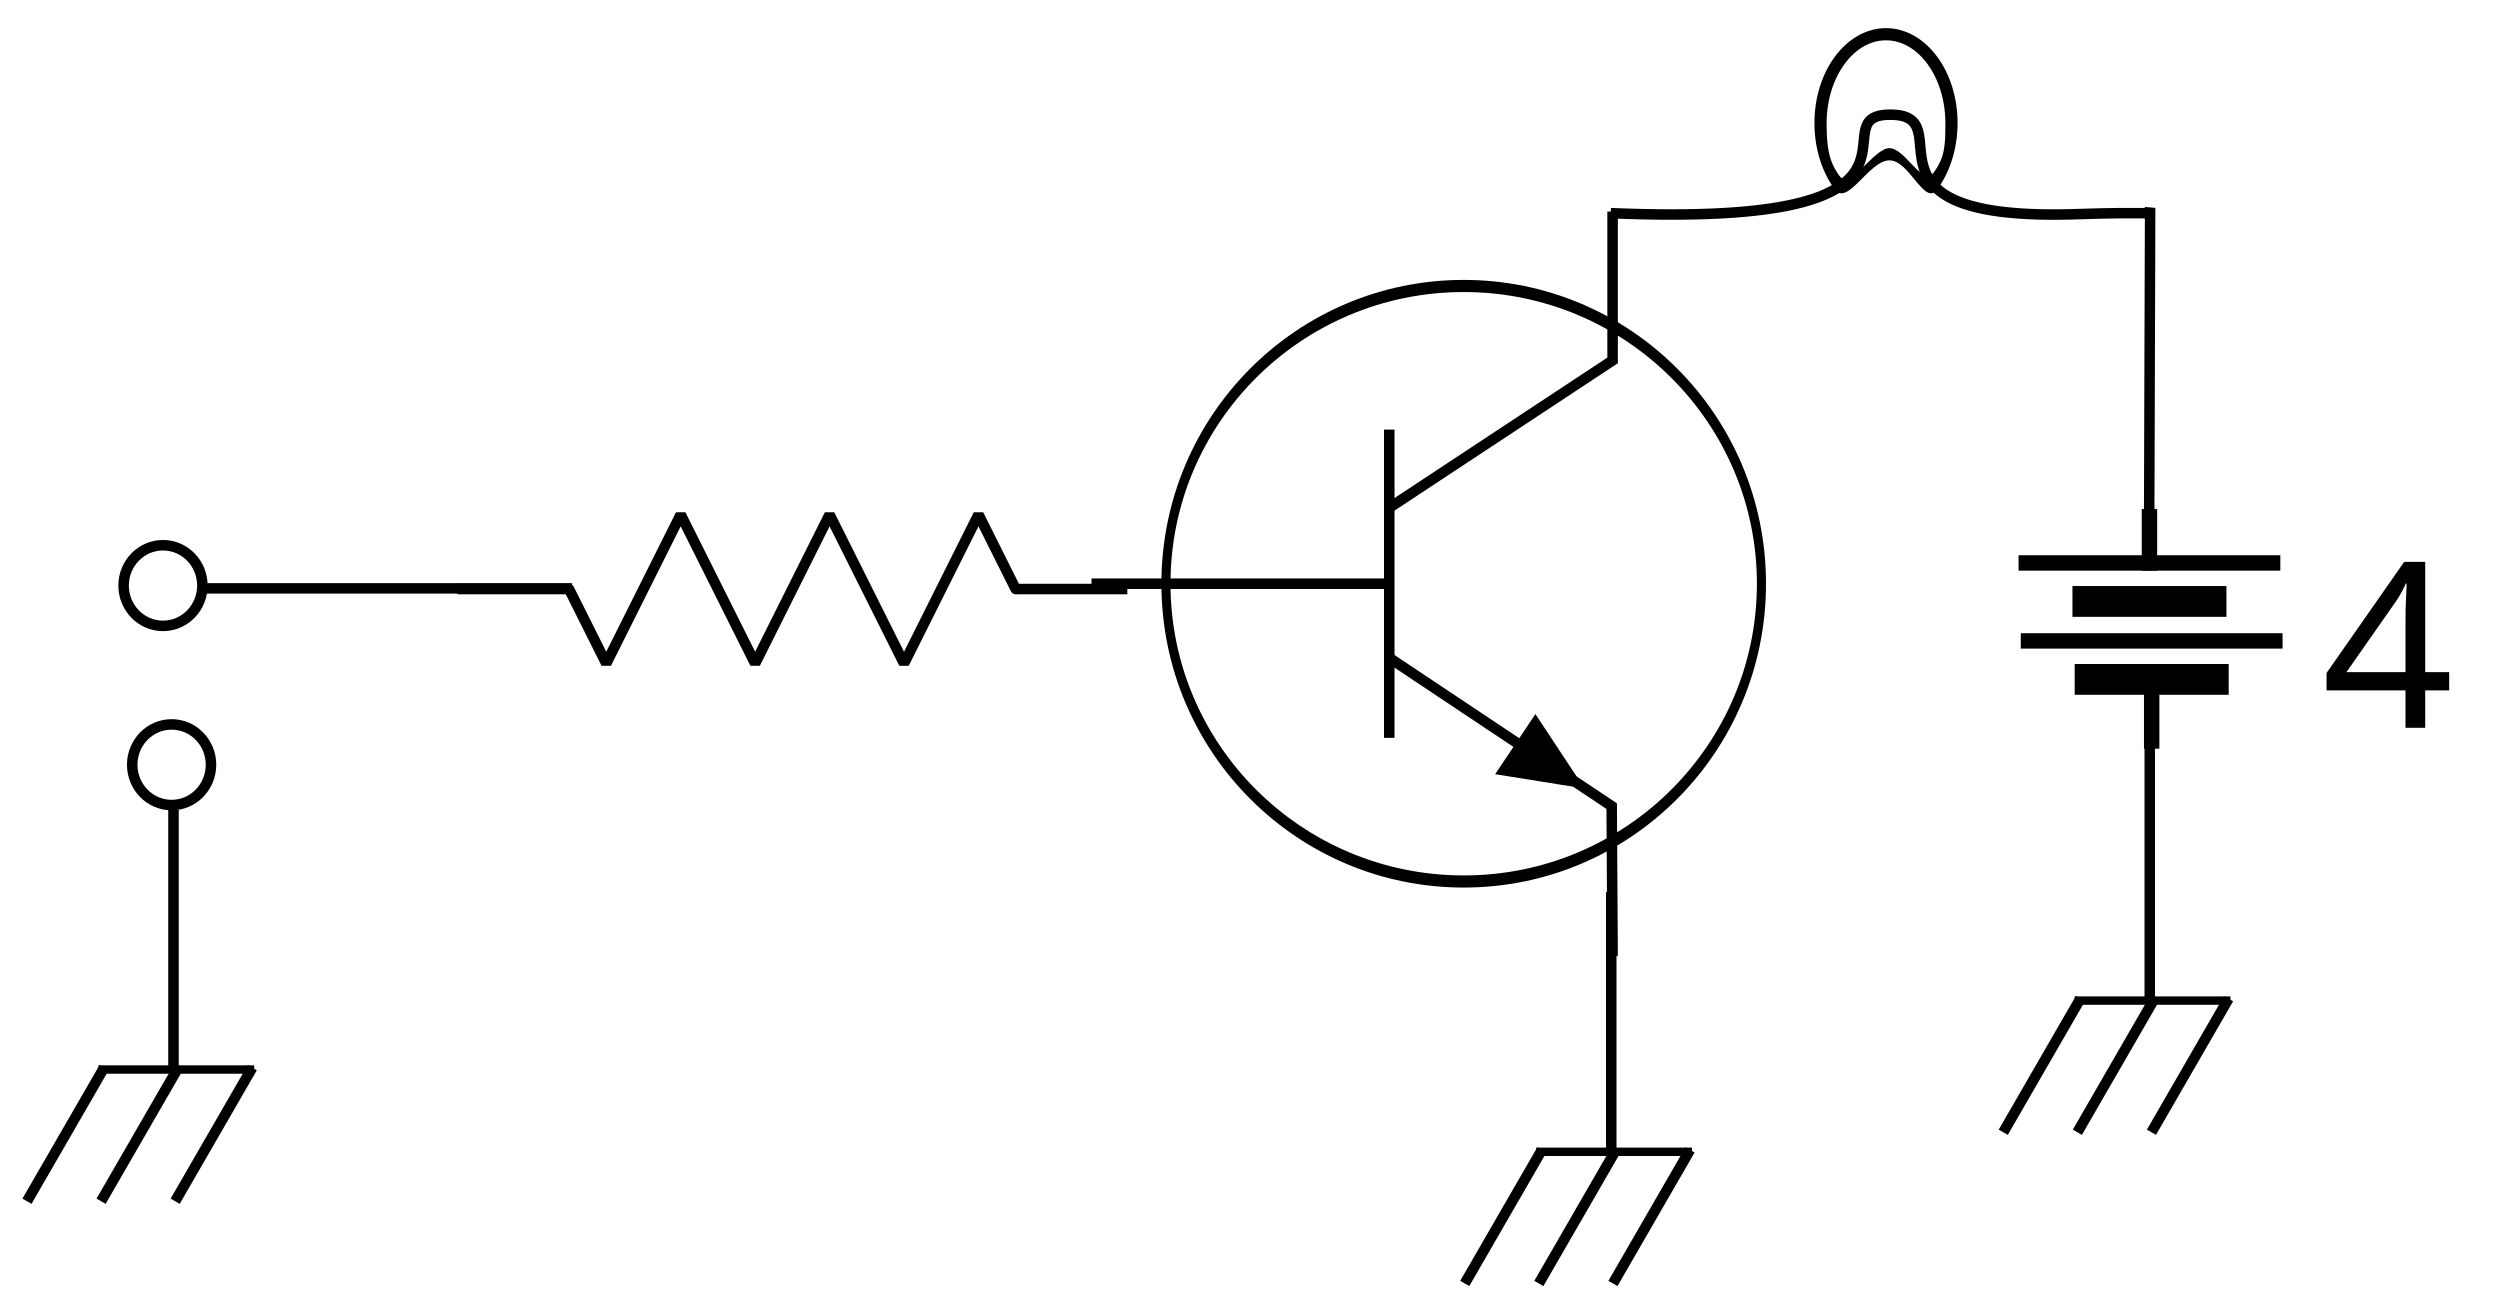
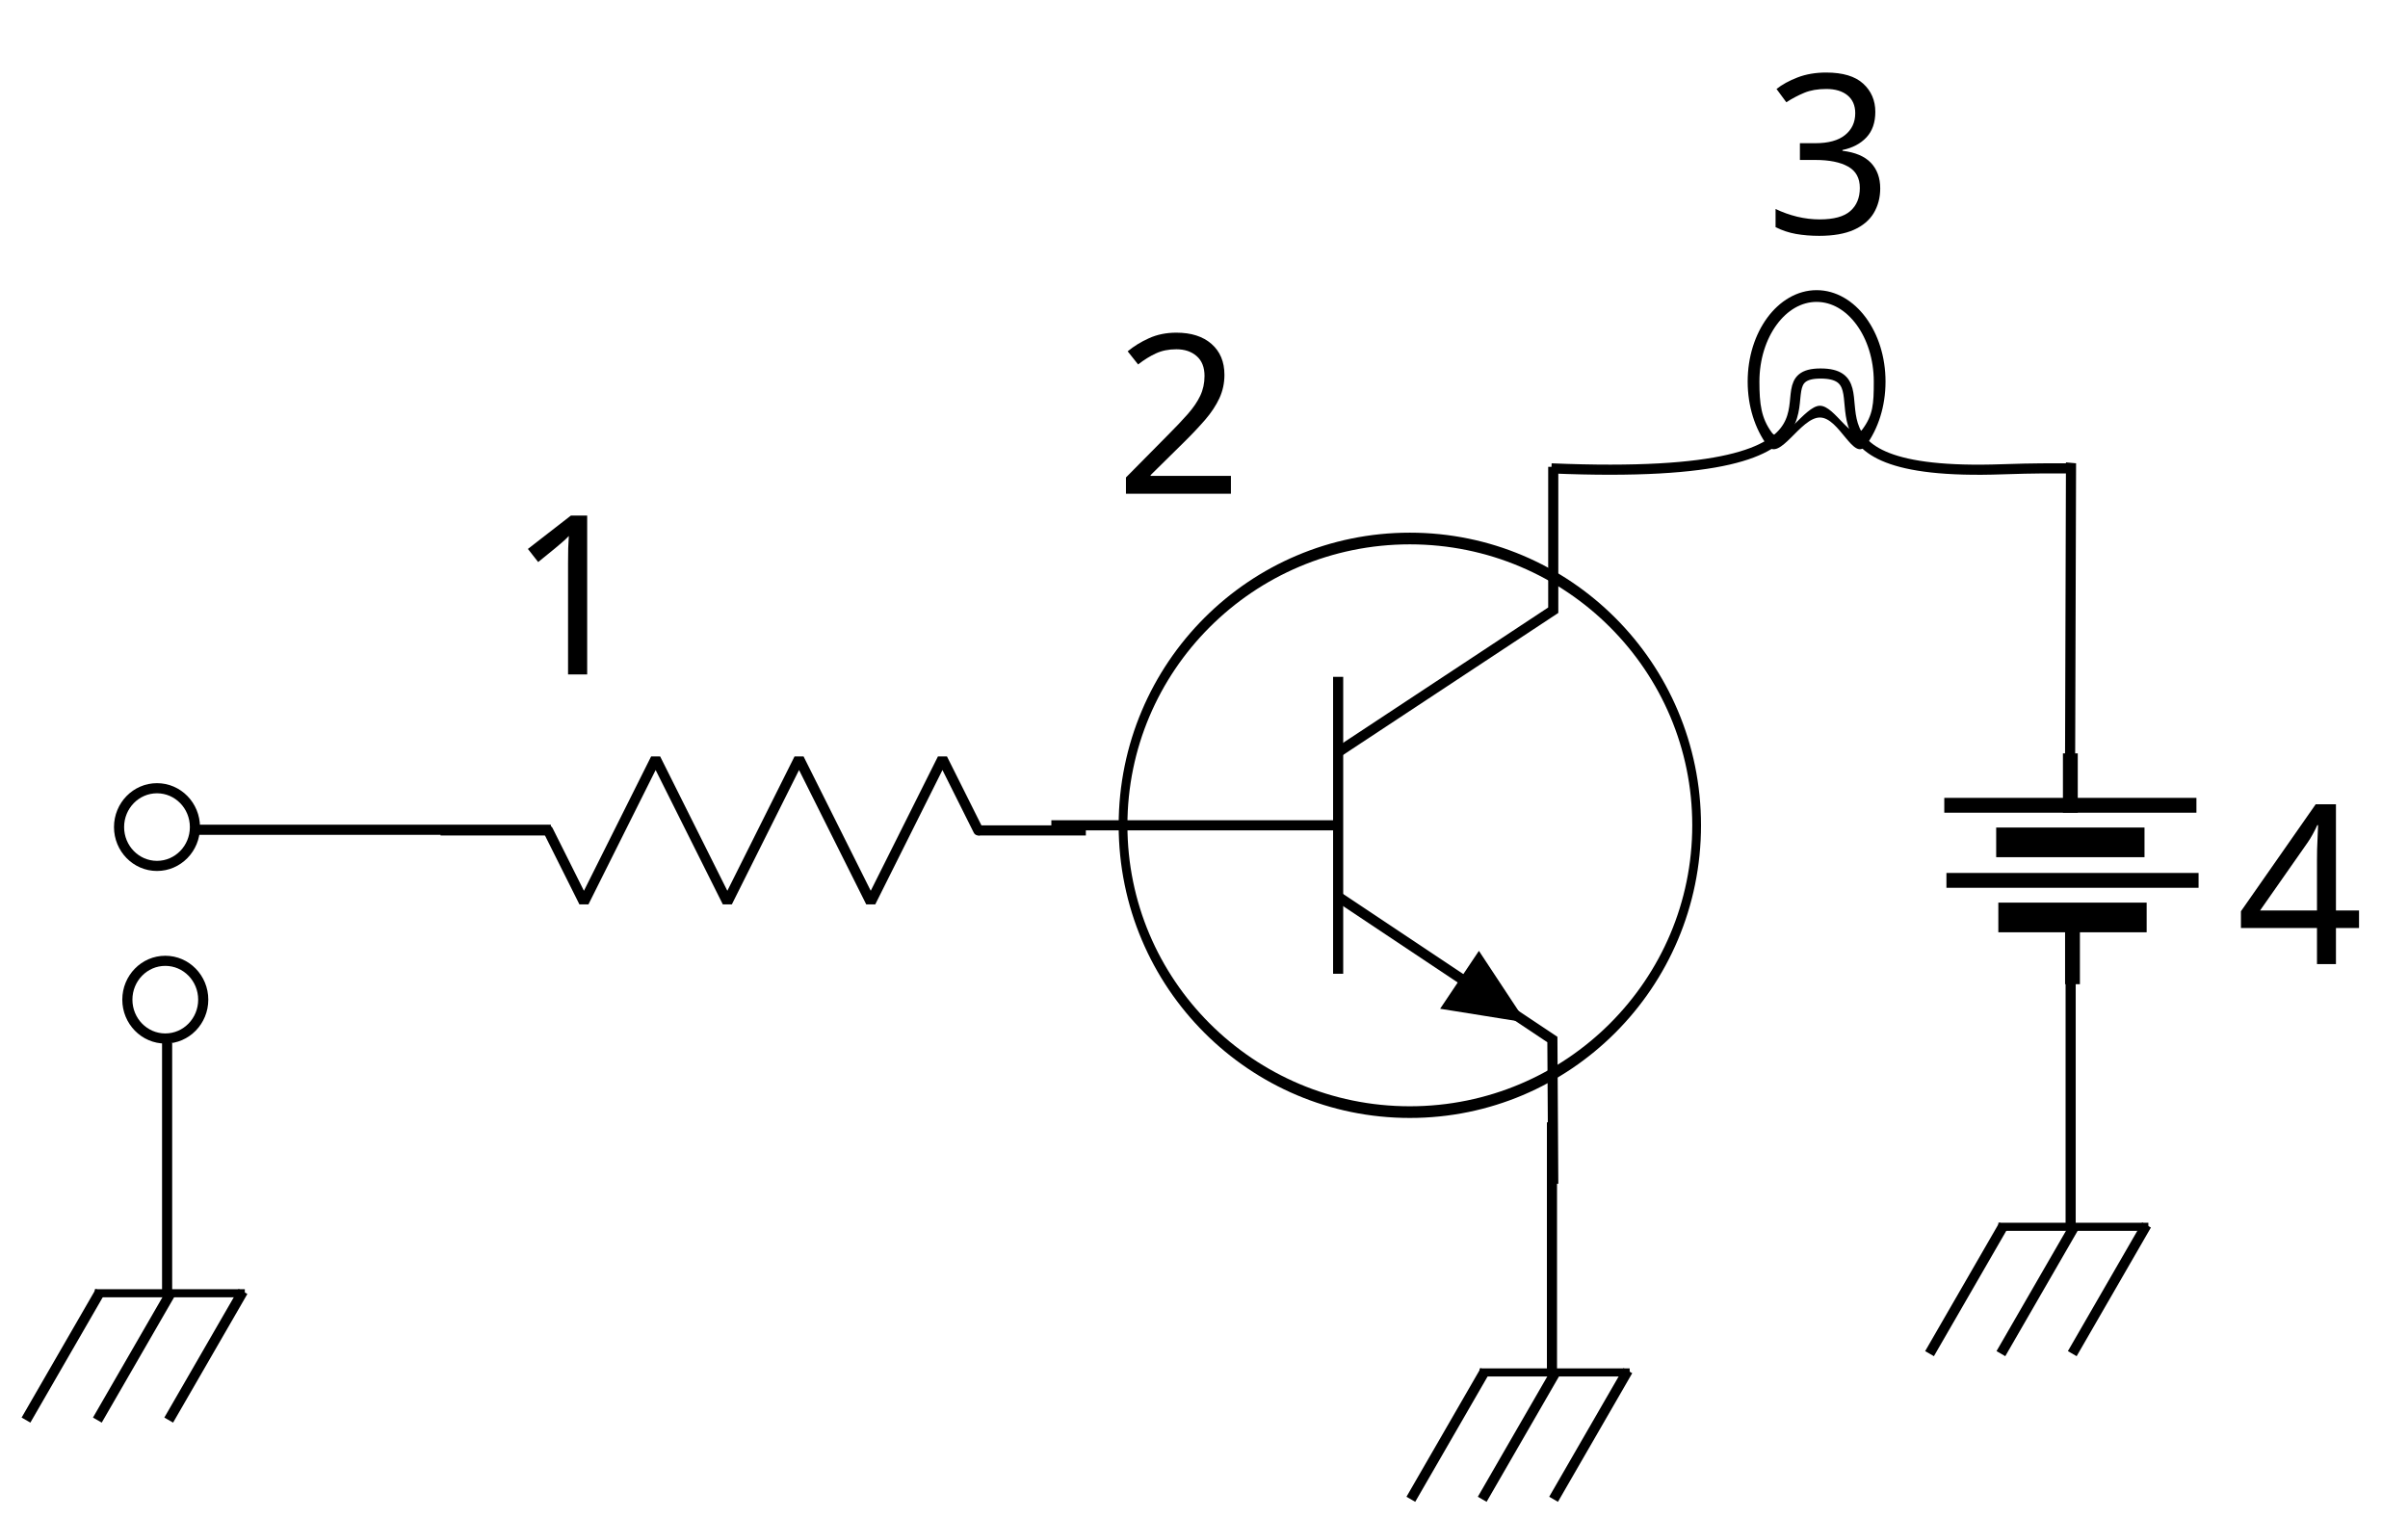
- <svg xmlns="http://www.w3.org/2000/svg" width="238" height="124" id="svg5081" version="1.1">
+ <svg xmlns="http://www.w3.org/2000/svg" width="238" height="150" id="svg5081" version="1.1">
  <defs id="defs5083" />
-   <g id="layer1" transform="translate(0,-928.3622)">
+   <g id="layer1" transform="translate(0,-902.3622)">
    <path style="fill:none;stroke:#000000;stroke-width:1;stroke-linecap:butt;stroke-linejoin:miter;stroke-miterlimit:4;stroke-opacity:1;stroke-dasharray:none" d="m 16.517,1005.463 c 0,24.797 0,24.797 0,24.797" id="path3846" />
    <g id="g3877" transform="translate(-66.34058,744.2496)">
      <path id="path3850" d="m 75.712,285.934 c 14.826,0 14.826,0 14.826,0" style="fill:none;stroke:#000000;stroke-width:0.799px;stroke-linecap:butt;stroke-linejoin:miter;stroke-opacity:1" />
      <path id="path3852" d="m 76.25,285.755 c -7.341,12.715 -7.341,12.715 -7.341,12.715" style="fill:none;stroke:#000000;stroke-width:1px;stroke-linecap:butt;stroke-linejoin:miter;stroke-opacity:1" />
      <path style="fill:none;stroke:#000000;stroke-width:1px;stroke-linecap:butt;stroke-linejoin:miter;stroke-opacity:1" d="m 90.357,285.755 c -7.341,12.715 -7.341,12.715 -7.341,12.715" id="path3854" />
      <path id="path3856" d="m 83.304,285.755 c -7.341,12.715 -7.341,12.715 -7.341,12.715" style="fill:none;stroke:#000000;stroke-width:1px;stroke-linecap:butt;stroke-linejoin:miter;stroke-opacity:1" />
    </g>
-     <path style="fill:none;stroke:#000000;stroke-width:1;stroke-linecap:round;stroke-linejoin:miter;stroke-miterlimit:4;stroke-opacity:1;stroke-dasharray:none;stroke-dashoffset:0" id="path3895" d="m 90.714,233.166 a 3.75,3.839 0 1 1 -7.5,0 3.75,3.839 0 1 1 7.5,0 z" transform="translate(-70.62629,767.9996)" />
-     <path style="fill:none;stroke:#000000;stroke-width:1;stroke-linecap:round;stroke-linejoin:miter;stroke-miterlimit:4;stroke-opacity:1;stroke-dasharray:none;stroke-dashoffset:0" id="path4667" d="m 90.714,233.166 a 3.75,3.839 0 1 1 -7.5,0 3.75,3.839 0 1 1 7.5,0 z" transform="translate(-71.44704,750.9416)" />
+     <path style="fill:none;stroke:#000000;stroke-width:1;stroke-linecap:round;stroke-linejoin:miter;stroke-miterlimit:4;stroke-opacity:1;stroke-dasharray:none;stroke-dashoffset:0" id="path3895" d="m 90.714,233.166 c 0,2.12 -1.679,3.839 -3.75,3.839 -2.071,0 -3.75,-1.719 -3.75,-3.839 0,-2.12 1.679,-3.839 3.75,-3.839 2.071,0 3.75,1.719 3.75,3.839 z" transform="translate(-70.62629,767.9996)" />
+     <path style="fill:none;stroke:#000000;stroke-width:1;stroke-linecap:round;stroke-linejoin:miter;stroke-miterlimit:4;stroke-opacity:1;stroke-dasharray:none;stroke-dashoffset:0" id="path4667" d="m 90.714,233.166 c 0,2.12 -1.679,3.839 -3.75,3.839 -2.071,0 -3.75,-1.719 -3.75,-3.839 0,-2.12 1.679,-3.839 3.75,-3.839 2.071,0 3.75,1.719 3.75,3.839 z" transform="translate(-71.44704,750.9416)" />
    <path style="fill:none;stroke:#000000;stroke-width:1px;stroke-linecap:butt;stroke-linejoin:miter;stroke-opacity:1" d="m 19.267,984.375 c 35,0 35.179,0 35.179,0" id="path4669" />
    <g id="g4701" transform="translate(-81.1747,749.3976)">
      <path id="path3938" d="m 124.717,235.041 10.63,0" style="fill:none;stroke:#000000;stroke-width:1;stroke-linecap:butt;stroke-linejoin:miter;stroke-miterlimit:4;stroke-opacity:1;stroke-dasharray:none;display:inline" />
      <path id="path3940" d="m 177.867,235.041 10.63,2e-5" style="fill:none;stroke:#000000;stroke-width:1;stroke-linecap:butt;stroke-linejoin:miter;stroke-miterlimit:4;stroke-opacity:1;stroke-dasharray:none;display:inline" />
      <path id="path3970" d="m 177.867,235.041 -3.543,-7.087 -7.087,14.173 -7.087,-14.173 -7.087,14.173 -7.087,-14.173 -7.087,14.173 -3.543,-7.087" style="fill:none;stroke:#000000;stroke-width:1;stroke-linecap:round;stroke-linejoin:bevel;stroke-miterlimit:4;stroke-opacity:1;stroke-dasharray:none" />
    </g>
    <g id="g4764" transform="translate(27.58799,815.8568)">
-       <path transform="matrix(-2,0,0,-2.66666,955.0642,437.0524)" d="m 435.827,100.866 a 14.173,10.63 0 1 1 -28.346,0 14.173,10.63 0 1 1 28.346,0 z" id="path5124" style="color:#000000;fill:none;stroke:#000000;stroke-width:0.433;stroke-linecap:square;stroke-linejoin:miter;stroke-miterlimit:4;stroke-opacity:1;stroke-dasharray:none;stroke-dashoffset:0;marker:none;visibility:visible;display:inline;overflow:visible" />
+       <path transform="matrix(-2,0,0,-2.66666,955.0642,437.0524)" d="m 435.827,100.866 c 0,5.871 -6.346,10.63 -14.173,10.63 -7.828,0 -14.173,-4.759 -14.173,-10.63 0,-5.871 6.346,-10.63 14.173,-10.63 7.828,0 14.173,4.759 14.173,10.63 z" id="path5124" style="color:#000000;fill:none;stroke:#000000;stroke-width:0.433;stroke-linecap:square;stroke-linejoin:miter;stroke-miterlimit:4;stroke-opacity:1;stroke-dasharray:none;stroke-dashoffset:0;marker:none;visibility:visible;display:inline;overflow:visible" />
      <path id="path5126" d="m 104.671,168.076 -28.346,0" style="fill:none;stroke:#000000;stroke-width:1;stroke-linecap:butt;stroke-linejoin:miter;stroke-miterlimit:4;stroke-opacity:1;stroke-dasharray:none;display:inline" />
      <path id="path5128" d="m 104.671,153.903 0,28.346" style="fill:none;stroke:#000000;stroke-width:1;stroke-linecap:square;stroke-linejoin:miter;stroke-miterlimit:4;stroke-opacity:1;stroke-dasharray:none;display:inline" />
      <path id="path5130" d="m 125.931,203.51 -0.086,-14.26 -21.26,-14.173" style="fill:none;stroke:#000000;stroke-width:1;stroke-linecap:butt;stroke-linejoin:miter;stroke-miterlimit:4;stroke-opacity:1;stroke-dasharray:none;display:inline" />
      <path id="path5132" d="m 104.585,160.903 21.346,-14.087 0,-14.173" style="fill:none;stroke:#000000;stroke-width:1;stroke-linecap:butt;stroke-linejoin:miter;stroke-miterlimit:4;stroke-opacity:1;stroke-dasharray:none;display:inline" />
      <path id="path5134" d="m 115.601,185.838 2.98,-4.45 3.635,5.509 -6.615,-1.059 z" style="color:#000000;fill:#000000;fill-opacity:1;fill-rule:nonzero;stroke:#000000;stroke-width:1;stroke-linecap:square;stroke-linejoin:miter;stroke-miterlimit:4;stroke-opacity:1;stroke-dasharray:none;stroke-dashoffset:0;marker:none;visibility:visible;display:inline;overflow:visible" />
    </g>
    <path id="path4772" d="m 153.392,1013.292 c 0,24.797 0,24.797 0,24.797" style="fill:none;stroke:#000000;stroke-width:1;stroke-linecap:butt;stroke-linejoin:miter;stroke-miterlimit:4;stroke-opacity:1;stroke-dasharray:none" />
    <g transform="translate(70.53509,752.0783)" id="g4774">
      <path style="fill:none;stroke:#000000;stroke-width:0.799px;stroke-linecap:butt;stroke-linejoin:miter;stroke-opacity:1" d="m 75.712,285.934 c 14.826,0 14.826,0 14.826,0" id="path4776" />
      <path style="fill:none;stroke:#000000;stroke-width:1px;stroke-linecap:butt;stroke-linejoin:miter;stroke-opacity:1" d="m 76.25,285.755 c -7.341,12.715 -7.341,12.715 -7.341,12.715" id="path4778" />
      <path id="path4780" d="m 90.357,285.755 c -7.341,12.715 -7.341,12.715 -7.341,12.715" style="fill:none;stroke:#000000;stroke-width:1px;stroke-linecap:butt;stroke-linejoin:miter;stroke-opacity:1" />
      <path style="fill:none;stroke:#000000;stroke-width:1px;stroke-linecap:butt;stroke-linejoin:miter;stroke-opacity:1" d="m 83.304,285.755 c -7.341,12.715 -7.341,12.715 -7.341,12.715" id="path4782" />
    </g>
    <g id="g4966" transform="translate(92.47745,662.4938)">
      <path id="path1315" d="m 124.09,326.882 -23.455,0" style="fill:none;stroke:#000000;stroke-width:1.466;stroke-linecap:square;stroke-linejoin:miter;stroke-miterlimit:4;stroke-opacity:1;stroke-dasharray:none" />
      <path id="path1317" d="m 118.226,330.547 -11.728,0" style="fill:none;stroke:#000000;stroke-width:2.932;stroke-linecap:square;stroke-linejoin:miter;stroke-miterlimit:4;stroke-opacity:1;stroke-dasharray:none" />
      <path id="path2222" d="m 112.362,330.547 0,5.864" style="fill:none;stroke:#000000;stroke-width:1.466;stroke-linecap:square;stroke-linejoin:miter;stroke-miterlimit:4;stroke-opacity:1;stroke-dasharray:none" />
      <path style="fill:none;stroke:#000000;stroke-width:1.466;stroke-linecap:square;stroke-linejoin:miter;stroke-miterlimit:4;stroke-opacity:1;stroke-dasharray:none" d="m 123.878,319.461 -23.455,0" id="path4938" />
      <path style="fill:none;stroke:#000000;stroke-width:2.932;stroke-linecap:square;stroke-linejoin:miter;stroke-miterlimit:4;stroke-opacity:1;stroke-dasharray:none" d="m 118.014,323.125 -11.728,0" id="path4940" />
      <path style="fill:none;stroke:#000000;stroke-width:1.466;stroke-linecap:butt;stroke-linejoin:miter;stroke-miterlimit:4;stroke-opacity:1;stroke-dasharray:none" d="m 112.15,314.33 0,5.864" id="path4942" />
    </g>
    <path style="fill:none;stroke:#000000;stroke-width:1;stroke-linecap:butt;stroke-linejoin:miter;stroke-miterlimit:4;stroke-opacity:1;stroke-dasharray:none" d="m 204.657,998.897 c 0,24.797 0,24.797 0,24.797" id="path4974" />
    <g id="g4976" transform="translate(121.8003,737.6836)">
      <path id="path4978" d="m 75.712,285.934 c 14.826,0 14.826,0 14.826,0" style="fill:none;stroke:#000000;stroke-width:0.799px;stroke-linecap:butt;stroke-linejoin:miter;stroke-opacity:1" />
      <path id="path4980" d="m 76.25,285.755 c -7.341,12.715 -7.341,12.715 -7.341,12.715" style="fill:none;stroke:#000000;stroke-width:1px;stroke-linecap:butt;stroke-linejoin:miter;stroke-opacity:1" />
      <path style="fill:none;stroke:#000000;stroke-width:1px;stroke-linecap:butt;stroke-linejoin:miter;stroke-opacity:1" d="m 90.357,285.755 c -7.341,12.715 -7.341,12.715 -7.341,12.715" id="path4982" />
      <path id="path4984" d="m 83.304,285.755 c -7.341,12.715 -7.341,12.715 -7.341,12.715" style="fill:none;stroke:#000000;stroke-width:1px;stroke-linecap:butt;stroke-linejoin:miter;stroke-opacity:1" />
    </g>
    <path style="fill:none;stroke:#000000;stroke-width:1px;stroke-linecap:butt;stroke-linejoin:miter;stroke-opacity:1" d="m 153.339,948.655 c 34.066,1.429 19.393,-9.375 26.602,-9.375 7.209,0 -4.681,10.268 17.987,9.464 3.202,-0.114 5.074,-0.089 5.875,-0.089 0.801,0 0.801,0 0.801,0 l 0.089,-0.505 -0.089,28.789" id="path4986" />
-     <flowRoot transform="translate(-74.19772,748.3568)" xml:space="preserve" id="flowRoot4988" style="font-size:22px;font-style:normal;font-variant:normal;font-weight:normal;font-stretch:normal;line-height:125%;letter-spacing:0px;word-spacing:0px;fill:#000000;fill-opacity:1;stroke:none;font-family:Garuda;-inkscape-font-specification:Garuda">
-       <flowRegion id="flowRegion4990">
-         <rect id="rect4992" width="24.244" height="32.325" x="135.36" y="200.551" />
-       </flowRegion>
-       <flowPara id="flowPara4994">1</flowPara>
-     </flowRoot>
-     <flowRoot transform="translate(-74.19772,748.3568)" xml:space="preserve" id="flowRoot4996" style="font-size:22px;font-style:normal;font-variant:normal;font-weight:normal;font-stretch:normal;line-height:125%;letter-spacing:0px;word-spacing:0px;fill:#000000;fill-opacity:1;stroke:none;font-family:Garuda;-inkscape-font-specification:Garuda">
-       <flowRegion id="flowRegion4998">
-         <rect id="rect5000" width="27.779" height="28.789" x="192.687" y="188.934" />
-       </flowRegion>
-       <flowPara id="flowPara5002">2</flowPara>
-     </flowRoot>
    <text xml:space="preserve" style="font-size:22px;font-style:normal;font-variant:normal;font-weight:normal;font-stretch:normal;line-height:125%;letter-spacing:0px;word-spacing:0px;fill:#000000;fill-opacity:1;stroke:none;font-family:Garuda;-inkscape-font-specification:Garuda" x="174.507" y="925.45" id="text5004">
      <tspan id="tspan5006" x="174.507" y="925.45">3</tspan>
    </text>
    <text xml:space="preserve" style="font-size:22px;font-style:normal;font-variant:normal;font-weight:normal;font-stretch:normal;line-height:125%;letter-spacing:0px;word-spacing:0px;fill:#000000;fill-opacity:1;stroke:none;font-family:Garuda;-inkscape-font-specification:Garuda" x="221.019" y="997.648" id="text5008">
      <tspan id="tspan5010" x="221.019" y="997.648">4</tspan>
    </text>
    <path style="font-size:medium;font-style:normal;font-variant:normal;font-weight:normal;font-stretch:normal;text-indent:0;text-align:start;text-decoration:none;line-height:normal;letter-spacing:normal;word-spacing:normal;text-transform:none;direction:ltr;block-progression:tb;writing-mode:lr-tb;text-anchor:start;baseline-shift:baseline;color:#000000;fill:#000000;fill-opacity:1;stroke:none;stroke-width:1.9;marker:none;visibility:visible;display:inline;overflow:visible;enable-background:accumulate;font-family:Sans;-inkscape-font-specification:Sans" d="m 179.548,931.04 c -1.932,0 -3.661,1.077 -4.872,2.721 -1.21,1.644 -1.941,3.867 -1.941,6.318 0,2.451 0.731,4.674 1.941,6.318 1.21,1.644 3.266,-2.77 5.198,-2.77 1.932,0 3.335,4.414 4.545,2.77 1.21,-1.644 1.941,-3.867 1.941,-6.318 0,-2.451 -0.731,-4.674 -1.941,-6.318 -1.21,-1.644 -2.939,-2.721 -4.872,-2.721 z m 0,1.161 c 1.508,0 2.895,0.828 3.939,2.245 1.044,1.417 1.713,3.412 1.713,5.633 0,2.22 -0.071,3.291 -1.115,4.708 -1.044,1.417 -2.703,-2.322 -4.211,-2.322 -1.508,0 -3.711,4.065 -4.755,2.648 -1.044,-1.417 -1.223,-2.814 -1.223,-5.035 0,-2.22 0.669,-4.215 1.713,-5.633 1.044,-1.417 2.432,-2.245 3.939,-2.245 z" id="path5012" />
+     <text id="text3075" y="969.022" x="50.221" style="font-size:22px;font-style:normal;font-variant:normal;font-weight:normal;font-stretch:normal;line-height:125%;letter-spacing:0px;word-spacing:0px;fill:#000000;fill-opacity:1;stroke:none;font-family:Garuda;-inkscape-font-specification:Garuda" xml:space="preserve">
+       <tspan y="969.022" x="50.221" id="tspan3077">1</tspan>
+     </text>
+     <text xml:space="preserve" style="font-size:22px;font-style:normal;font-variant:normal;font-weight:normal;font-stretch:normal;line-height:125%;letter-spacing:0px;word-spacing:0px;fill:#000000;fill-opacity:1;stroke:none;font-family:Garuda;-inkscape-font-specification:Garuda" x="110.221" y="951.165" id="text3079">
+       <tspan id="tspan3081" x="110.221" y="951.165">2</tspan>
+     </text>
  </g>
</svg>
